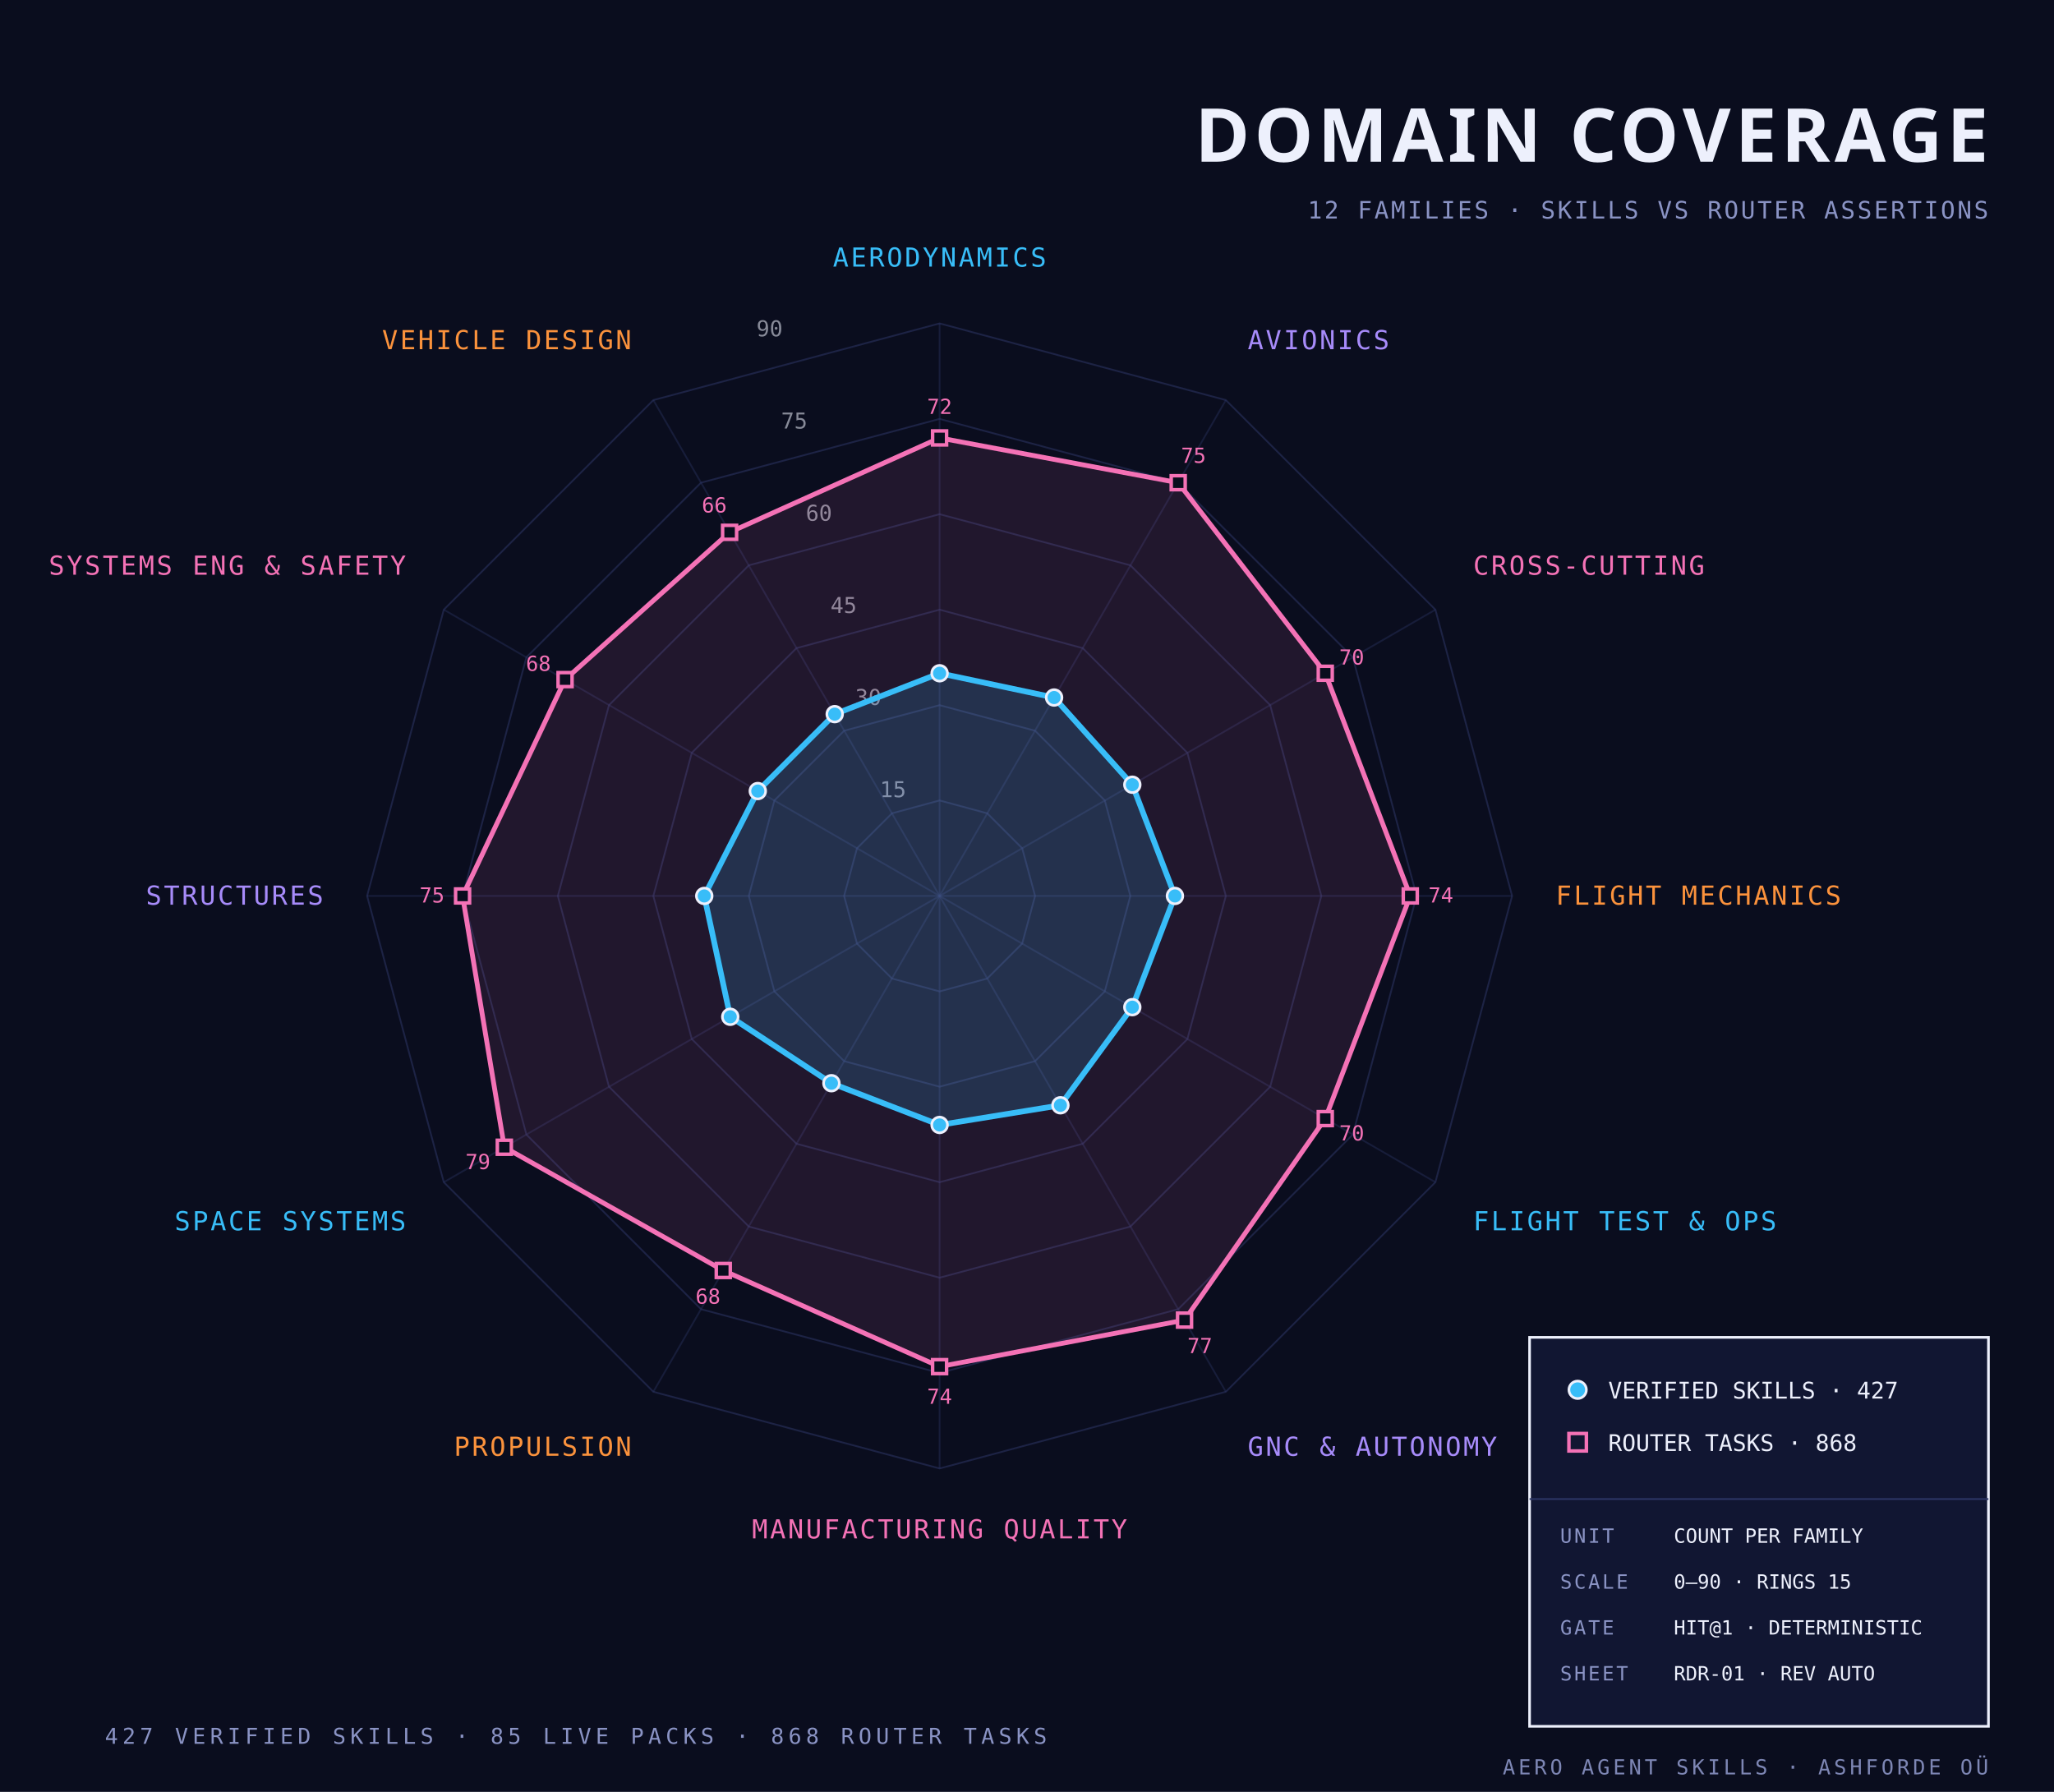
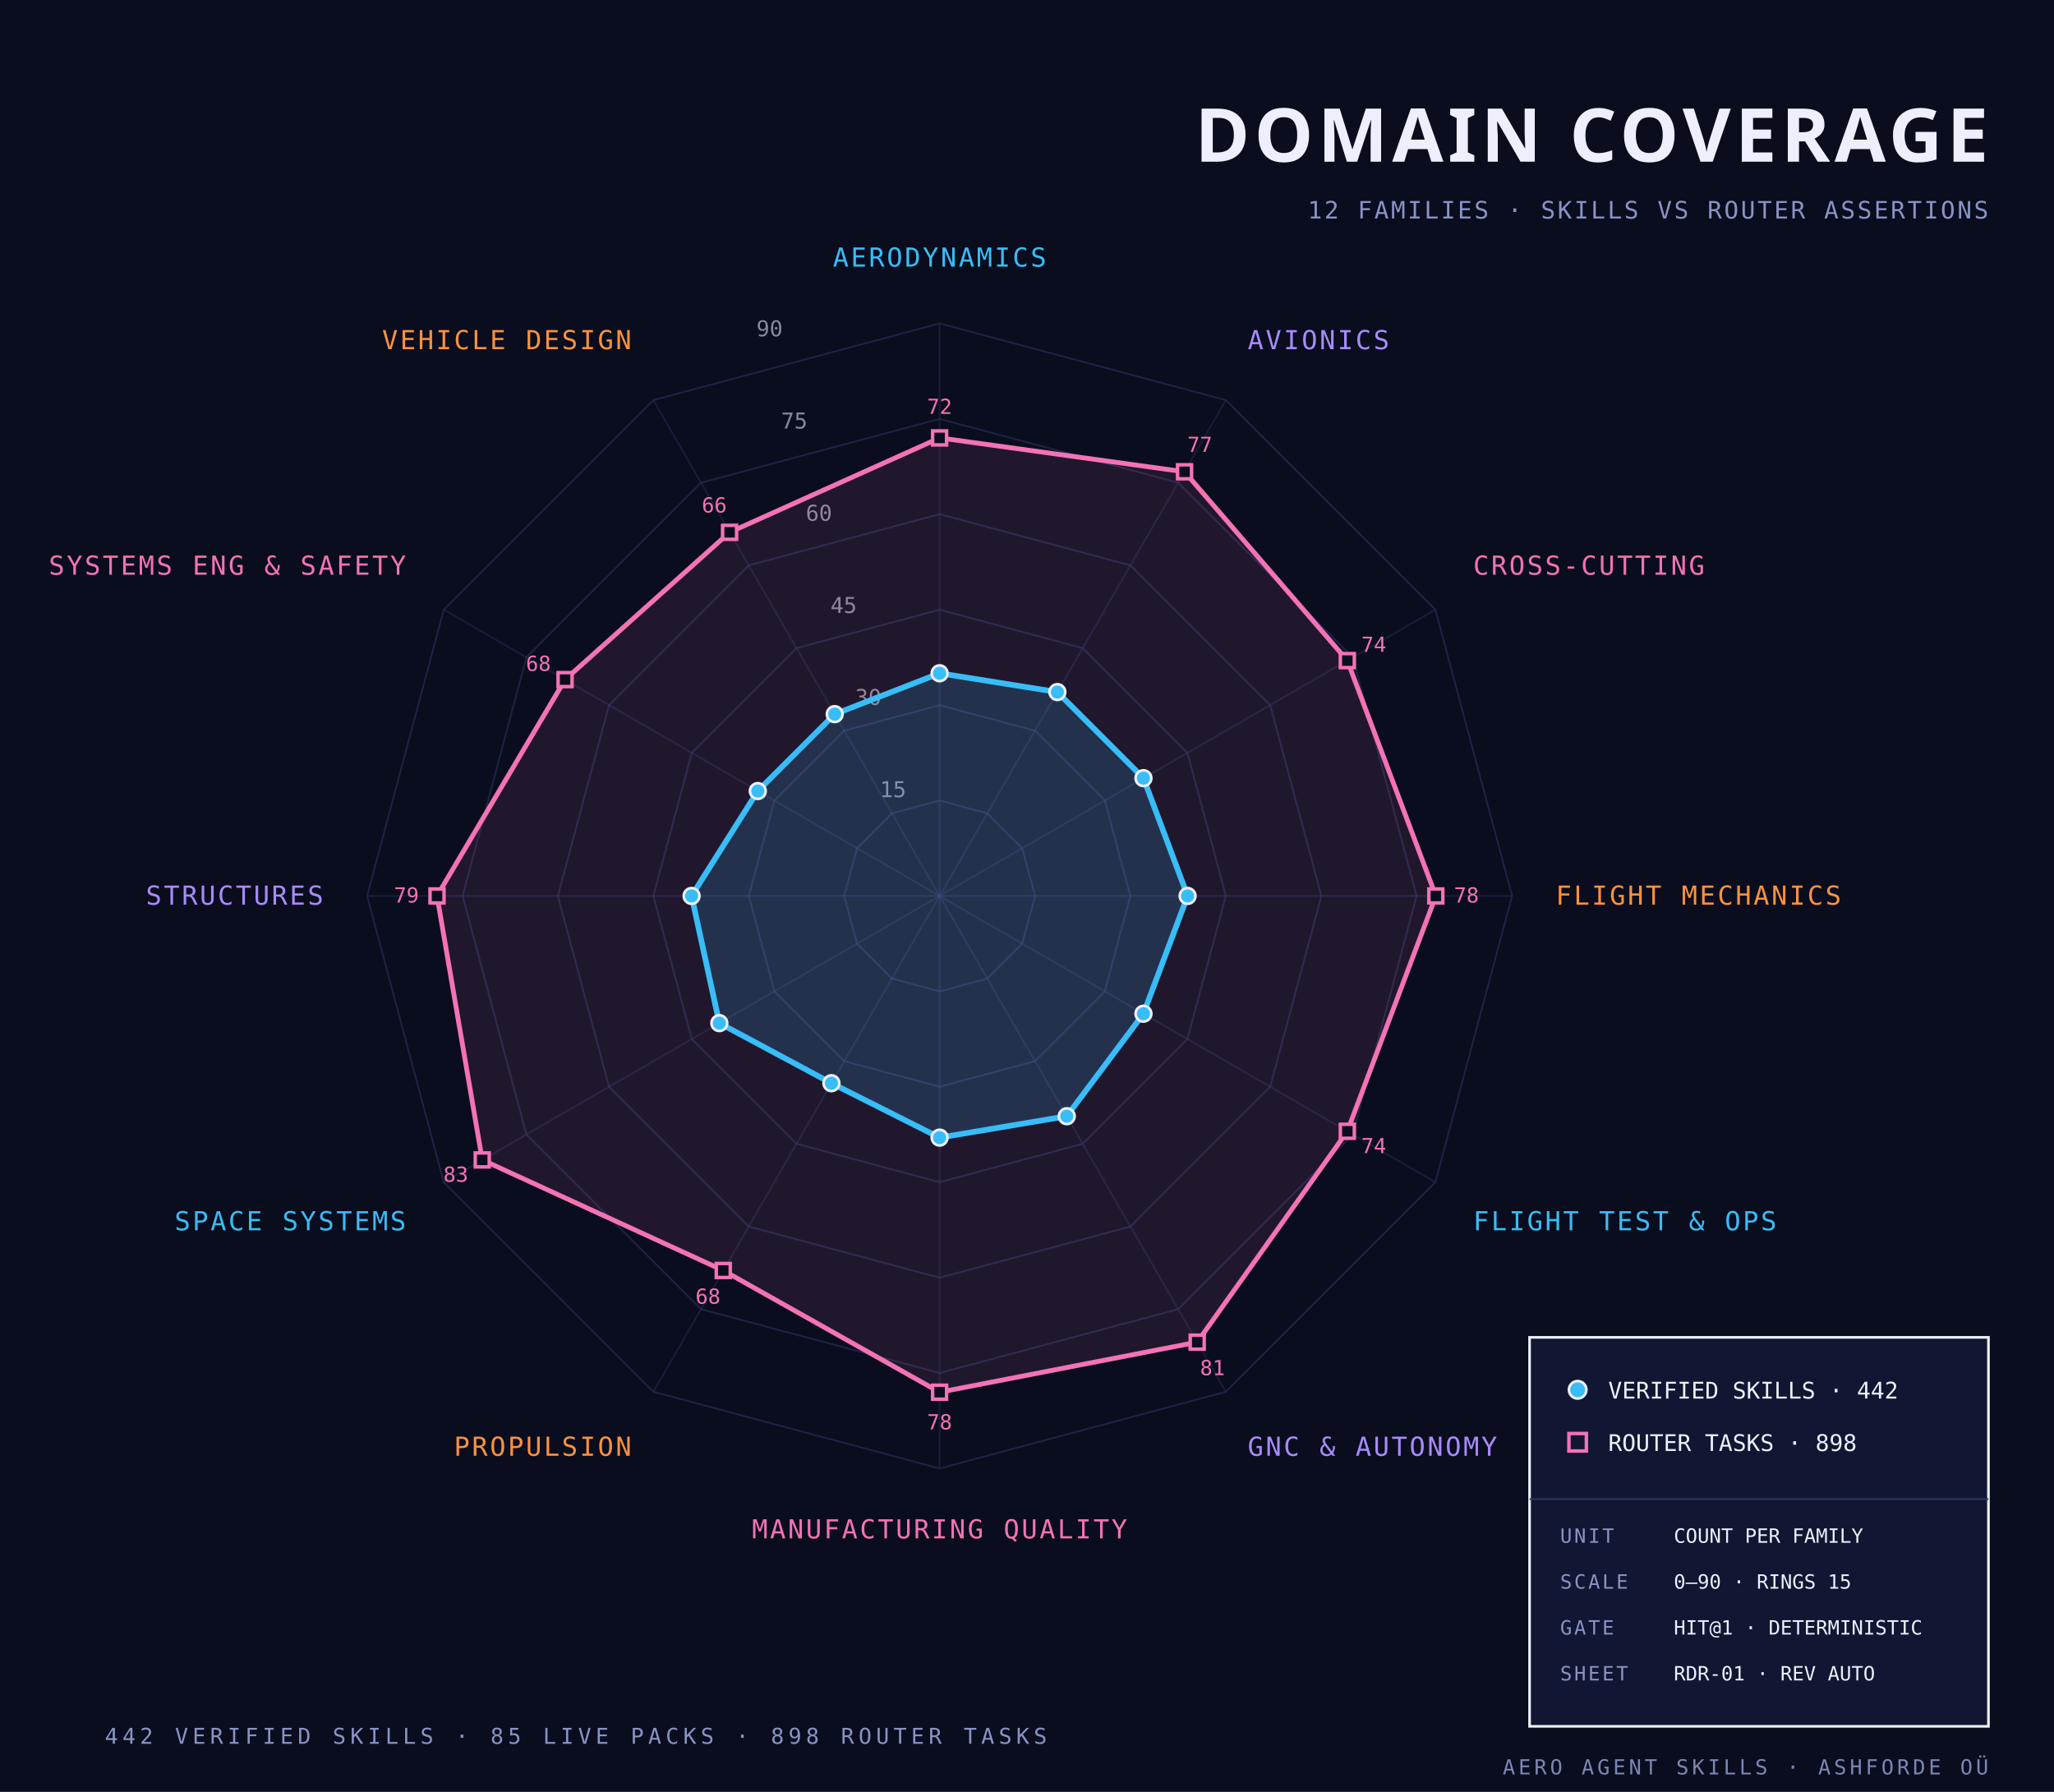
<svg xmlns="http://www.w3.org/2000/svg" width="940" height="820" viewBox="0 0 940 820">
  <style>
    .mono { font-family: "JetBrains Mono", "IBM Plex Mono", "Menlo", monospace; }
    .cond { font-family: "Barlow Condensed", "DIN Condensed", "Arial Narrow", sans-serif; font-weight: 700; text-transform: uppercase; }
    .serif { font-family: "Instrument Serif", Georgia, serif; font-style: italic; }
  </style>
  <rect width="940" height="820" fill="#0a0d1e" />
  <polygon points="430.0,366.3 451.8,372.2 467.8,388.2 473.7,410.0 467.8,431.8 451.8,447.8 430.0,453.7 408.2,447.8 392.2,431.8 386.3,410.0 392.2,388.2 408.2,372.2" fill="none" stroke="#2c3564" stroke-width="0.8" stroke-opacity="0.55" />
  <polygon points="430.0,322.7 473.7,334.4 505.6,366.3 517.3,410.0 505.6,453.7 473.7,485.6 430.0,497.3 386.3,485.6 354.4,453.7 342.7,410.0 354.4,366.3 386.3,334.4" fill="none" stroke="#2c3564" stroke-width="0.8" stroke-opacity="0.55" />
  <polygon points="430.0,279.0 495.5,296.6 543.4,344.5 561.0,410.0 543.4,475.5 495.5,523.4 430.0,541.0 364.5,523.4 316.6,475.5 299.0,410.0 316.6,344.5 364.5,296.6" fill="none" stroke="#2c3564" stroke-width="0.8" stroke-opacity="0.55" />
  <polygon points="430.0,235.3 517.3,258.7 581.3,322.7 604.7,410.0 581.3,497.3 517.3,561.3 430.0,584.7 342.7,561.3 278.7,497.3 255.3,410.0 278.7,322.7 342.7,258.7" fill="none" stroke="#2c3564" stroke-width="0.8" stroke-opacity="0.55" />
  <polygon points="430.0,191.7 539.2,220.9 619.1,300.8 648.3,410.0 619.1,519.2 539.2,599.1 430.0,628.3 320.8,599.1 240.9,519.2 211.7,410.0 240.9,300.8 320.8,220.9" fill="none" stroke="#2c3564" stroke-width="0.8" stroke-opacity="0.55" />
  <polygon points="430.0,148.0 561.0,183.1 656.9,279.0 692.0,410.0 656.9,541.0 561.0,636.9 430.0,672.0 299.0,636.9 203.1,541.0 168.0,410.0 203.1,279.0 299.0,183.1" fill="none" stroke="#2c3564" stroke-width="0.8" stroke-opacity="0.55" />
  <line x1="430" y1="410" x2="430.0" y2="148.0" stroke="#2c3564" stroke-width="0.8" stroke-opacity="0.4" />
  <line x1="430" y1="410" x2="561.0" y2="183.1" stroke="#2c3564" stroke-width="0.8" stroke-opacity="0.4" />
  <line x1="430" y1="410" x2="656.9" y2="279.0" stroke="#2c3564" stroke-width="0.8" stroke-opacity="0.4" />
  <line x1="430" y1="410" x2="692.0" y2="410.0" stroke="#2c3564" stroke-width="0.8" stroke-opacity="0.4" />
  <line x1="430" y1="410" x2="656.9" y2="541.0" stroke="#2c3564" stroke-width="0.8" stroke-opacity="0.4" />
  <line x1="430" y1="410" x2="561.0" y2="636.9" stroke="#2c3564" stroke-width="0.8" stroke-opacity="0.4" />
  <line x1="430" y1="410" x2="430.0" y2="672.0" stroke="#2c3564" stroke-width="0.8" stroke-opacity="0.4" />
  <line x1="430" y1="410" x2="299.0" y2="636.9" stroke="#2c3564" stroke-width="0.8" stroke-opacity="0.4" />
  <line x1="430" y1="410" x2="203.1" y2="541.0" stroke="#2c3564" stroke-width="0.8" stroke-opacity="0.4" />
  <line x1="430" y1="410" x2="168.0" y2="410.0" stroke="#2c3564" stroke-width="0.8" stroke-opacity="0.4" />
  <line x1="430" y1="410" x2="203.1" y2="279.0" stroke="#2c3564" stroke-width="0.8" stroke-opacity="0.4" />
  <line x1="430" y1="410" x2="299.0" y2="183.1" stroke="#2c3564" stroke-width="0.8" stroke-opacity="0.4" />
  <text class="mono" x="414.7" y="364.8" text-anchor="end" font-size="10" fill="#edf0fc" opacity="0.55">15</text>
  <text class="mono" x="403.4" y="322.6" text-anchor="end" font-size="10" fill="#edf0fc" opacity="0.55">30</text>
  <text class="mono" x="392.1" y="280.5" text-anchor="end" font-size="10" fill="#edf0fc" opacity="0.55">45</text>
  <text class="mono" x="380.8" y="238.3" text-anchor="end" font-size="10" fill="#edf0fc" opacity="0.55">60</text>
  <text class="mono" x="369.5" y="196.1" text-anchor="end" font-size="10" fill="#edf0fc" opacity="0.55">75</text>
  <text class="mono" x="358.2" y="153.9" text-anchor="end" font-size="10" fill="#edf0fc" opacity="0.55">90</text>
  <text class="mono" x="430.0" y="122.0" text-anchor="middle" font-size="12" fill="#38bdf8" letter-spacing="1">AERODYNAMICS</text>
  <text class="mono" x="571.0" y="159.8" text-anchor="start" font-size="12" fill="#a78bfa" letter-spacing="1">AVIONICS</text>
  <text class="mono" x="674.2" y="263.0" text-anchor="start" font-size="12" fill="#f472b6" letter-spacing="1">CROSS-CUTTING</text>
  <text class="mono" x="712.0" y="414.0" text-anchor="start" font-size="12" fill="#fb923c" letter-spacing="1">FLIGHT MECHANICS</text>
  <text class="mono" x="674.2" y="563.0" text-anchor="start" font-size="12" fill="#38bdf8" letter-spacing="1">FLIGHT TEST &amp; OPS</text>
  <text class="mono" x="571.0" y="666.2" text-anchor="start" font-size="12" fill="#a78bfa" letter-spacing="1">GNC &amp; AUTONOMY</text>
  <text class="mono" x="430.0" y="704.0" text-anchor="middle" font-size="12" fill="#f472b6" letter-spacing="1">MANUFACTURING QUALITY</text>
  <text class="mono" x="289.0" y="666.2" text-anchor="end" font-size="12" fill="#fb923c" letter-spacing="1">PROPULSION</text>
  <text class="mono" x="185.8" y="563.0" text-anchor="end" font-size="12" fill="#38bdf8" letter-spacing="1">SPACE SYSTEMS</text>
  <text class="mono" x="148.0" y="414.0" text-anchor="end" font-size="12" fill="#a78bfa" letter-spacing="1">STRUCTURES</text>
  <text class="mono" x="185.8" y="263.0" text-anchor="end" font-size="12" fill="#f472b6" letter-spacing="1">SYSTEMS ENG &amp; SAFETY</text>
  <text class="mono" x="289.0" y="159.8" text-anchor="end" font-size="12" fill="#fb923c" letter-spacing="1">VEHICLE DESIGN</text>
-   <polygon points="430.0,200.4 539.2,220.9 606.5,308.1 645.4,410.0 606.5,511.9 542.1,604.1 430.0,625.4 331.0,581.4 230.8,525.0 211.7,410.0 258.6,311.0 333.9,243.6" fill="#f472b6" fill-opacity="0.10" stroke="#f472b6" stroke-width="2.2" />
+   <polygon points="430.0,200.4 542.1,215.9 616.6,302.3 657.1,410.0 616.6,517.7 547.9,614.2 430.0,637.1 331.0,581.4 220.7,530.8 200.0,410.0 258.6,311.0 333.9,243.6" fill="#f472b6" fill-opacity="0.10" stroke="#f472b6" stroke-width="2.2" />
  <rect x="426.8" y="197.2" width="6.4" height="6.4" fill="#0a0d1e" stroke="#f472b6" stroke-width="1.6" />
-   <rect x="536.0" y="217.7" width="6.4" height="6.4" fill="#0a0d1e" stroke="#f472b6" stroke-width="1.6" />
-   <rect x="603.3" y="304.9" width="6.4" height="6.4" fill="#0a0d1e" stroke="#f472b6" stroke-width="1.6" />
-   <rect x="642.2" y="406.8" width="6.4" height="6.4" fill="#0a0d1e" stroke="#f472b6" stroke-width="1.6" />
-   <rect x="603.3" y="508.7" width="6.4" height="6.4" fill="#0a0d1e" stroke="#f472b6" stroke-width="1.6" />
-   <rect x="538.9" y="600.9" width="6.4" height="6.4" fill="#0a0d1e" stroke="#f472b6" stroke-width="1.6" />
-   <rect x="426.8" y="622.2" width="6.4" height="6.4" fill="#0a0d1e" stroke="#f472b6" stroke-width="1.6" />
+   <rect x="538.9" y="212.7" width="6.4" height="6.4" fill="#0a0d1e" stroke="#f472b6" stroke-width="1.6" />
+   <rect x="613.4" y="299.1" width="6.4" height="6.4" fill="#0a0d1e" stroke="#f472b6" stroke-width="1.6" />
+   <rect x="653.9" y="406.8" width="6.4" height="6.4" fill="#0a0d1e" stroke="#f472b6" stroke-width="1.6" />
+   <rect x="613.4" y="514.5" width="6.4" height="6.4" fill="#0a0d1e" stroke="#f472b6" stroke-width="1.6" />
+   <rect x="544.7" y="611.0" width="6.4" height="6.4" fill="#0a0d1e" stroke="#f472b6" stroke-width="1.6" />
+   <rect x="426.8" y="633.9" width="6.4" height="6.4" fill="#0a0d1e" stroke="#f472b6" stroke-width="1.6" />
  <rect x="327.8" y="578.2" width="6.4" height="6.4" fill="#0a0d1e" stroke="#f472b6" stroke-width="1.6" />
-   <rect x="227.6" y="521.8" width="6.4" height="6.4" fill="#0a0d1e" stroke="#f472b6" stroke-width="1.6" />
-   <rect x="208.5" y="406.8" width="6.4" height="6.4" fill="#0a0d1e" stroke="#f472b6" stroke-width="1.6" />
+   <rect x="217.5" y="527.6" width="6.4" height="6.4" fill="#0a0d1e" stroke="#f472b6" stroke-width="1.6" />
+   <rect x="196.8" y="406.8" width="6.4" height="6.4" fill="#0a0d1e" stroke="#f472b6" stroke-width="1.6" />
  <rect x="255.4" y="307.8" width="6.4" height="6.4" fill="#0a0d1e" stroke="#f472b6" stroke-width="1.6" />
  <rect x="330.7" y="240.4" width="6.4" height="6.4" fill="#0a0d1e" stroke="#f472b6" stroke-width="1.6" />
-   <polygon points="430.0,308.1 482.4,319.2 518.2,359.1 537.7,410.0 518.2,460.9 485.3,505.8 430.0,514.8 380.5,495.7 334.2,465.3 322.3,410.0 346.8,362.0 382.0,326.8" fill="#38bdf8" fill-opacity="0.16" stroke="#38bdf8" stroke-width="2.6" />
+   <polygon points="430.0,308.1 483.9,316.7 523.3,356.1 543.5,410.0 523.3,463.9 488.2,510.8 430.0,520.6 380.5,495.7 329.2,468.2 316.5,410.0 346.8,362.0 382.0,326.8" fill="#38bdf8" fill-opacity="0.16" stroke="#38bdf8" stroke-width="2.6" />
  <circle cx="430.0" cy="308.1" r="3.6" fill="#38bdf8" stroke="#edf0fc" stroke-width="1.2" />
-   <circle cx="482.4" cy="319.2" r="3.6" fill="#38bdf8" stroke="#edf0fc" stroke-width="1.2" />
-   <circle cx="518.2" cy="359.1" r="3.6" fill="#38bdf8" stroke="#edf0fc" stroke-width="1.2" />
-   <circle cx="537.7" cy="410.0" r="3.6" fill="#38bdf8" stroke="#edf0fc" stroke-width="1.2" />
-   <circle cx="518.2" cy="460.9" r="3.6" fill="#38bdf8" stroke="#edf0fc" stroke-width="1.2" />
-   <circle cx="485.3" cy="505.8" r="3.6" fill="#38bdf8" stroke="#edf0fc" stroke-width="1.2" />
-   <circle cx="430.0" cy="514.8" r="3.6" fill="#38bdf8" stroke="#edf0fc" stroke-width="1.2" />
+   <circle cx="483.9" cy="316.7" r="3.6" fill="#38bdf8" stroke="#edf0fc" stroke-width="1.2" />
+   <circle cx="523.3" cy="356.1" r="3.6" fill="#38bdf8" stroke="#edf0fc" stroke-width="1.2" />
+   <circle cx="543.5" cy="410.0" r="3.6" fill="#38bdf8" stroke="#edf0fc" stroke-width="1.2" />
+   <circle cx="523.3" cy="463.9" r="3.6" fill="#38bdf8" stroke="#edf0fc" stroke-width="1.2" />
+   <circle cx="488.2" cy="510.8" r="3.6" fill="#38bdf8" stroke="#edf0fc" stroke-width="1.2" />
+   <circle cx="430.0" cy="520.6" r="3.6" fill="#38bdf8" stroke="#edf0fc" stroke-width="1.2" />
  <circle cx="380.5" cy="495.7" r="3.6" fill="#38bdf8" stroke="#edf0fc" stroke-width="1.2" />
-   <circle cx="334.2" cy="465.3" r="3.6" fill="#38bdf8" stroke="#edf0fc" stroke-width="1.2" />
-   <circle cx="322.3" cy="410.0" r="3.6" fill="#38bdf8" stroke="#edf0fc" stroke-width="1.2" />
+   <circle cx="329.2" cy="468.2" r="3.6" fill="#38bdf8" stroke="#edf0fc" stroke-width="1.2" />
+   <circle cx="316.5" cy="410.0" r="3.6" fill="#38bdf8" stroke="#edf0fc" stroke-width="1.2" />
  <circle cx="346.8" cy="362.0" r="3.6" fill="#38bdf8" stroke="#edf0fc" stroke-width="1.2" />
  <circle cx="382.0" cy="326.8" r="3.6" fill="#38bdf8" stroke="#edf0fc" stroke-width="1.2" />
  <text class="mono" x="430.0" y="189.4" text-anchor="middle" font-size="9.5" fill="#f472b6">72</text>
-   <text class="mono" x="546.2" y="211.8" text-anchor="middle" font-size="9.5" fill="#f472b6">75</text>
-   <text class="mono" x="618.6" y="304.1" text-anchor="middle" font-size="9.5" fill="#f472b6">70</text>
-   <text class="mono" x="659.4" y="413.0" text-anchor="middle" font-size="9.5" fill="#f472b6">74</text>
-   <text class="mono" x="618.6" y="521.9" text-anchor="middle" font-size="9.5" fill="#f472b6">70</text>
-   <text class="mono" x="549.1" y="619.2" text-anchor="middle" font-size="9.5" fill="#f472b6">77</text>
-   <text class="mono" x="430.0" y="642.4" text-anchor="middle" font-size="9.5" fill="#f472b6">74</text>
+   <text class="mono" x="549.1" y="206.8" text-anchor="middle" font-size="9.5" fill="#f472b6">77</text>
+   <text class="mono" x="628.7" y="298.3" text-anchor="middle" font-size="9.5" fill="#f472b6">74</text>
+   <text class="mono" x="671.1" y="413.0" text-anchor="middle" font-size="9.5" fill="#f472b6">78</text>
+   <text class="mono" x="628.7" y="527.7" text-anchor="middle" font-size="9.5" fill="#f472b6">74</text>
+   <text class="mono" x="554.9" y="629.3" text-anchor="middle" font-size="9.5" fill="#f472b6">81</text>
+   <text class="mono" x="430.0" y="654.1" text-anchor="middle" font-size="9.5" fill="#f472b6">78</text>
  <text class="mono" x="324.0" y="596.6" text-anchor="middle" font-size="9.5" fill="#f472b6">68</text>
-   <text class="mono" x="218.7" y="535.0" text-anchor="middle" font-size="9.5" fill="#f472b6">79</text>
-   <text class="mono" x="197.7" y="413.0" text-anchor="middle" font-size="9.5" fill="#f472b6">75</text>
+   <text class="mono" x="208.6" y="540.8" text-anchor="middle" font-size="9.5" fill="#f472b6">83</text>
+   <text class="mono" x="186.0" y="413.0" text-anchor="middle" font-size="9.5" fill="#f472b6">79</text>
  <text class="mono" x="246.4" y="307.0" text-anchor="middle" font-size="9.5" fill="#f472b6">68</text>
  <text class="mono" x="326.9" y="234.5" text-anchor="middle" font-size="9.5" fill="#f472b6">66</text>
  <text class="cond" x="910.0" y="74.0" text-anchor="end" font-size="34" fill="#edf0fc" letter-spacing="2">DOMAIN COVERAGE</text>
  <text class="mono" x="910.0" y="100.0" text-anchor="end" font-size="11" fill="#8a93c4" letter-spacing="1">12 FAMILIES · SKILLS VS ROUTER ASSERTIONS</text>
  <rect x="700" y="612" width="210" height="178" fill="#111632" stroke="#edf0fc" stroke-width="1.2" />
  <line x1="700" y1="686" x2="910" y2="686" stroke="#2c3564" stroke-width="0.8" />
  <circle cx="722" cy="636" r="4" fill="#38bdf8" stroke="#edf0fc" stroke-width="1.2" />
-   <text class="mono" x="736.0" y="640.0" text-anchor="start" font-size="10.5" fill="#edf0fc">VERIFIED SKILLS · 427</text>
+   <text class="mono" x="736.0" y="640.0" text-anchor="start" font-size="10.5" fill="#edf0fc">VERIFIED SKILLS · 442</text>
  <rect x="718" y="656" width="8" height="8" fill="none" stroke="#f472b6" stroke-width="1.6" />
-   <text class="mono" x="736.0" y="664.0" text-anchor="start" font-size="10.5" fill="#edf0fc">ROUTER TASKS · 868</text>
+   <text class="mono" x="736.0" y="664.0" text-anchor="start" font-size="10.5" fill="#edf0fc">ROUTER TASKS · 898</text>
  <text class="mono" x="714.0" y="706.0" text-anchor="start" font-size="9" fill="#8a93c4" letter-spacing="1">UNIT</text>
  <text class="mono" x="766.0" y="706.0" text-anchor="start" font-size="9" fill="#edf0fc">COUNT PER FAMILY</text>
  <text class="mono" x="714.0" y="727.0" text-anchor="start" font-size="9" fill="#8a93c4" letter-spacing="1">SCALE</text>
  <text class="mono" x="766.0" y="727.0" text-anchor="start" font-size="9" fill="#edf0fc">0–90 · RINGS 15</text>
  <text class="mono" x="714.0" y="748.0" text-anchor="start" font-size="9" fill="#8a93c4" letter-spacing="1">GATE</text>
  <text class="mono" x="766.0" y="748.0" text-anchor="start" font-size="9" fill="#edf0fc">HIT@1 · DETERMINISTIC</text>
  <text class="mono" x="714.0" y="769.0" text-anchor="start" font-size="9" fill="#8a93c4" letter-spacing="1">SHEET</text>
  <text class="mono" x="766.0" y="769.0" text-anchor="start" font-size="9" fill="#edf0fc">RDR-01 · REV AUTO</text>
-   <text class="mono" x="48.0" y="798.0" text-anchor="start" font-size="10" fill="#8a93c4" letter-spacing="2">427 VERIFIED SKILLS · 85 LIVE PACKS · 868 ROUTER TASKS</text>
+   <text class="mono" x="48.0" y="798.0" text-anchor="start" font-size="10" fill="#8a93c4" letter-spacing="2">442 VERIFIED SKILLS · 85 LIVE PACKS · 898 ROUTER TASKS</text>
  <text class="mono" x="910.0" y="812.0" text-anchor="end" font-size="9.5" fill="#8a93c4" letter-spacing="1.5" opacity="0.9">AERO AGENT SKILLS · ASHFORDE OÜ</text>
</svg>
